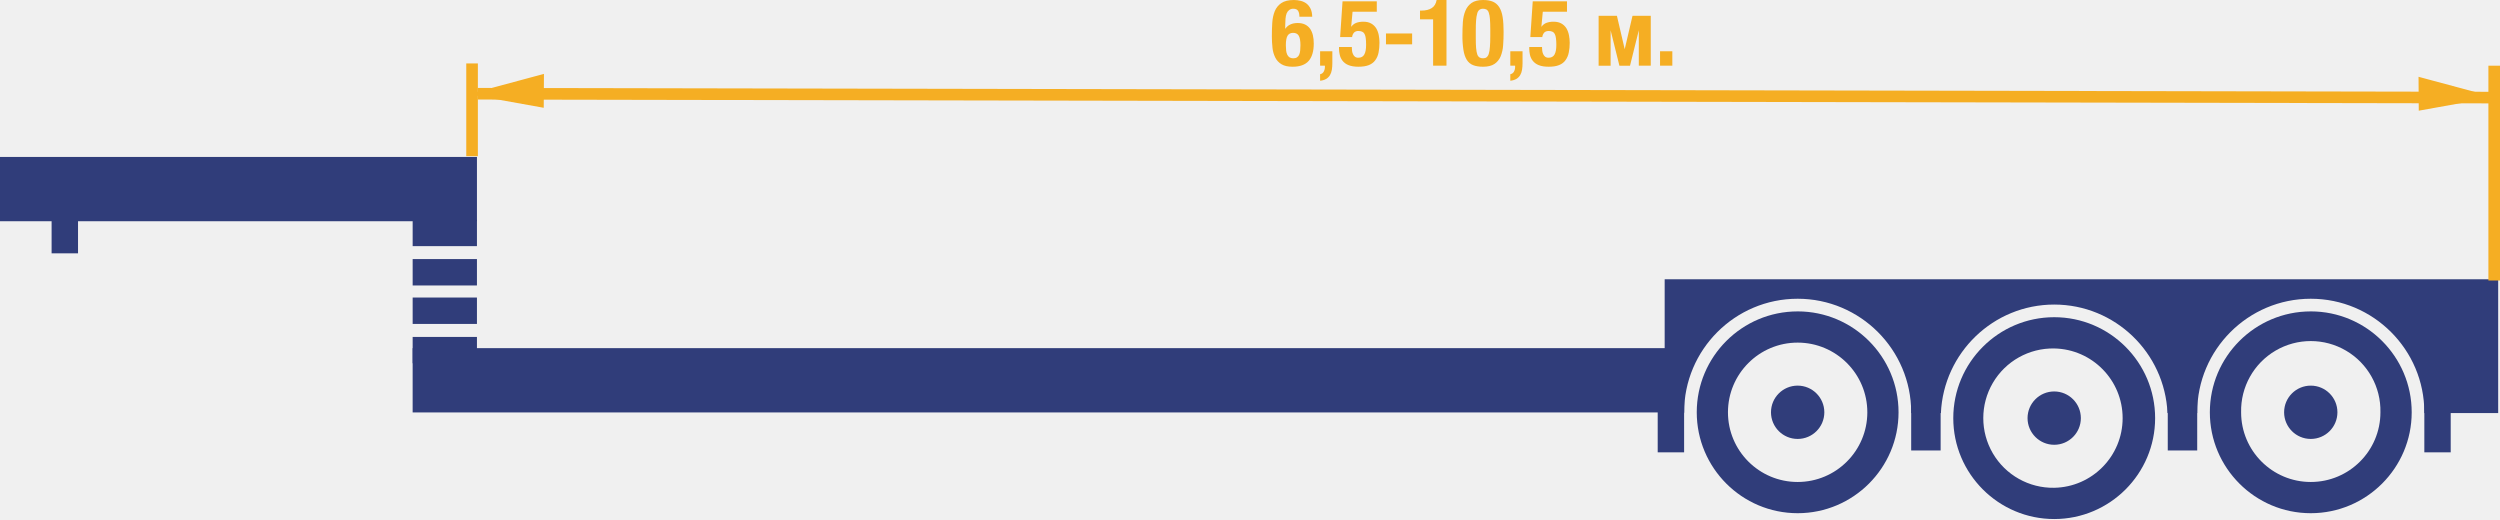
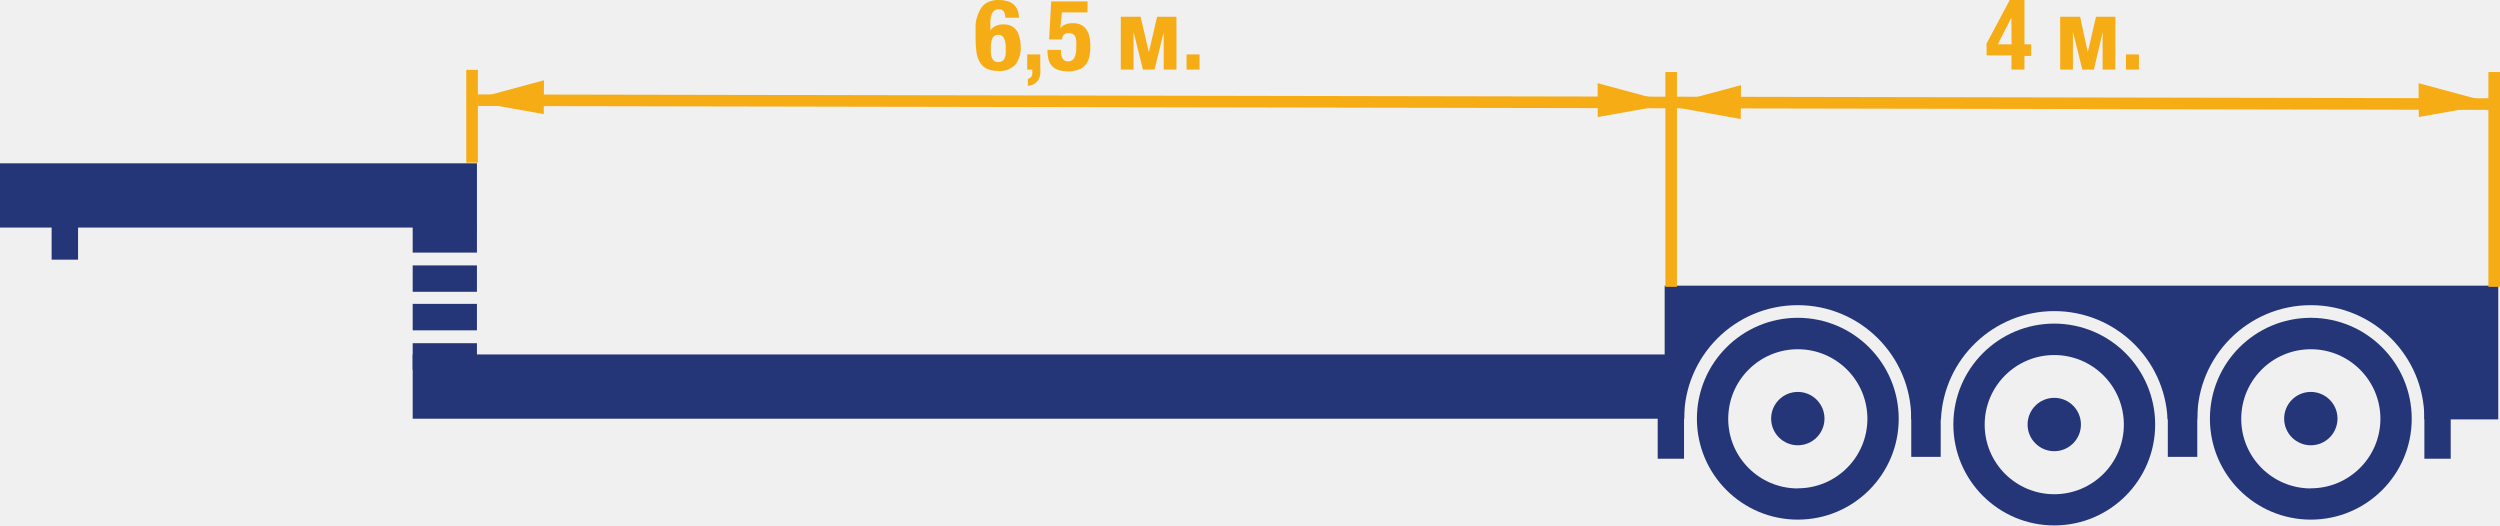
- <svg xmlns="http://www.w3.org/2000/svg" viewBox="0 0 215.543 44.75" height="59.667" width="287.391">
-   <path d="M213.05 24.645c.618 0 1.114.886 1.114 1.5 0 .613-.496 1.5-1.113 1.5h-2.149c-.617 0-1.113-.887-1.113-1.5 0-.614.496-1.5 1.113-1.5zm0 0" fill="#fff" />
-   <path d="M41.121 19.074H0v-5.543h41.121zM145.2 35.559H35.577v-5.543H145.2zm0 0" fill="#303d7a" />
-   <path d="M6.727 21.844H4.449V16.3h2.278zm28.851 3.808h5.543v2.274h-5.543zm0 3.395h5.543v2.273h-5.543zm0-6.711h5.543v2.277h-5.543zm0-3.386h5.543v2.273h-5.543zm107.945 5.128v11.535h1.68c0-.023-.004-.047-.004-.066 0-5.399 4.39-9.79 9.79-9.79 5.398 0 9.788 4.391 9.788 9.79 0 .02 0 .043-.004.066h2.567c.23-5.195 4.52-9.355 9.77-9.355s9.534 4.16 9.765 9.355h2.566c0-.023-.004-.047-.004-.066 0-5.399 4.39-9.79 9.79-9.79 5.398 0 9.792 4.391 9.792 9.79 0 .02-.004.043-.004.066h6.371V24.078zm0 0" fill="#303d7a" />
-   <path d="M199.227 41.555a6.007 6.007 0 0 1-6.004-6.008 6.007 6.007 0 1 1 12.011 0 6.007 6.007 0 0 1-6.007 6.008m0-14.707c-4.797 0-8.7 3.898-8.7 8.699 0 4.797 3.903 8.7 8.7 8.7 4.796 0 8.703-3.903 8.703-8.7 0-4.8-3.903-8.7-8.703-8.7" fill="#303d7a" />
-   <path d="M200.984 35.547c0 .969-.789 1.754-1.757 1.754a1.754 1.754 0 1 1 0-3.508c.968 0 1.757.785 1.757 1.754" fill="#303d7a" />
-   <path d="M199.227 37.844a2.298 2.298 0 1 1 .002-4.596 2.298 2.298 0 0 1-.002 4.596m-22.117 4.211a6.007 6.007 0 1 1 0-12.012 6.007 6.007 0 0 1 0 12.012m0-14.707c-4.801 0-8.704 3.902-8.704 8.703 0 4.797 3.903 8.699 8.703 8.699 4.797 0 8.7-3.902 8.7-8.7 0-4.8-3.903-8.702-8.7-8.702" fill="#303d7a" />
-   <path d="M178.863 36.05a1.757 1.757 0 0 1-3.512 0c0-.972.79-1.753 1.758-1.753.97 0 1.754.781 1.754 1.754" fill="#303d7a" />
-   <path d="M177.11 38.348a2.302 2.302 0 0 1-2.301-2.297c0-1.27 1.03-2.301 2.3-2.301a2.301 2.301 0 0 1 2.297 2.3 2.3 2.3 0 0 1-2.297 2.298m-22.121 3.207a6.01 6.01 0 0 1-6.008-6.008 6.01 6.01 0 0 1 6.008-6.008 6.01 6.01 0 0 1 6.008 6.008 6.01 6.01 0 0 1-6.008 6.008m0-14.707c-4.797 0-8.699 3.898-8.699 8.699 0 4.797 3.902 8.7 8.7 8.7 4.796 0 8.698-3.903 8.698-8.7 0-4.8-3.898-8.7-8.699-8.7" fill="#303d7a" />
-   <path d="M156.742 35.547a1.754 1.754 0 1 1-3.507 0 1.754 1.754 0 0 1 3.507 0" fill="#303d7a" />
-   <path d="M154.988 37.844a2.298 2.298 0 1 1 0-4.597 2.304 2.304 0 0 1 2.301 2.3 2.299 2.299 0 0 1-2.3 2.297M145.2 39h-2.278v-5.543h2.277zm66.093 0h-2.274v-5.543h2.274zm-43.977-.164h-2.539v-5.547h2.54zm22.121 0h-2.539v-5.547h2.54zm0 0" fill="#303d7a" />
-   <path d="M41.2 13.465h-1V5.469h1zm174.343 10.719h-1V5.664h1zm0 0" fill="#f5ae23" />
-   <path d="M215.043 8.914l-173.86-.332v-1l173.86.332zm0 0" fill="#f5ae23" />
-   <path d="M46.879 9.293l-6.504-1.168 6.523-1.754zm161.66.25l6.504-1.168-6.524-1.754zm-97.652-5.188a1.1 1.1 0 0 0 .093.352c.043.102.11.176.192.234a.578.578 0 0 0 .324.086c.137 0 .25-.03.332-.086a.534.534 0 0 0 .188-.234c.043-.102.07-.223.082-.355.015-.141.023-.286.023-.446 0-.383-.05-.66-.145-.824-.097-.164-.257-.25-.48-.25-.23 0-.395.086-.488.25-.098.164-.145.441-.145.824 0 .16.008.309.024.45M111.914.93c-.078-.117-.211-.176-.402-.176a.567.567 0 0 0-.364.11.688.688 0 0 0-.219.296c-.05.13-.082.281-.097.457a6.55 6.55 0 0 0-.024.578v.278h.016a.994.994 0 0 1 .41-.356c.18-.086.399-.133.652-.133.25 0 .465.047.641.133.176.09.316.211.43.367.105.16.187.344.238.559.05.219.074.453.074.71 0 .657-.144 1.153-.433 1.493-.293.336-.758.508-1.399.508-.394 0-.707-.07-.941-.211a1.38 1.38 0 0 1-.54-.57 2.398 2.398 0 0 1-.245-.844 9.128 9.128 0 0 1-.055-1c0-.399.012-.79.035-1.164.024-.375.098-.711.215-1a1.54 1.54 0 0 1 .566-.7c.254-.175.618-.265 1.086-.265.203 0 .399.027.59.074.188.047.356.13.5.238.145.114.258.262.348.446.086.183.133.41.14.683h-1.105c0-.226-.04-.394-.117-.511m2.957 4.527c0 .195-.016.387-.043.563-.031.18-.086.335-.164.464a.978.978 0 0 1-.324.32 1.294 1.294 0 0 1-.524.157v-.563a.419.419 0 0 0 .309-.218.823.823 0 0 0 .105-.41v-.106h-.414V4.418h1.055zm1.742-4.445l-.117 1.285h.016a.893.893 0 0 1 .414-.324c.172-.067.379-.102.625-.102.273 0 .496.055.675.16.18.102.32.239.426.41.102.172.176.364.219.582.043.215.063.434.063.66 0 .313-.028.598-.079.852a1.64 1.64 0 0 1-.285.66c-.136.188-.32.325-.554.418-.235.094-.536.14-.899.14-.355 0-.644-.05-.867-.144a1.225 1.225 0 0 1-.508-.379 1.322 1.322 0 0 1-.234-.511 2.292 2.292 0 0 1-.063-.52v-.148h1.106c0 .093.004.195.015.304a.954.954 0 0 0 .078.297c.04.094.094.172.172.235a.46.46 0 0 0 .293.09c.242 0 .414-.09.516-.278.105-.18.156-.457.156-.828 0-.23-.008-.426-.031-.582a1.027 1.027 0 0 0-.106-.367.424.424 0 0 0-.207-.192.756.756 0 0 0-.32-.058.498.498 0 0 0-.379.14.692.692 0 0 0-.164.383h-1.031l.207-3.082h2.953v.899zm5.137 2.812h-2.254v-.941h2.254zm1.809-2.16h-1.13v-.75h.106c.383 0 .688-.074.906-.219.223-.14.364-.375.422-.695h.848v5.664h-1.152zm3.707 2.484c.02.227.054.407.101.54a.496.496 0 0 0 .192.265c.078.047.18.074.304.074.13 0 .23-.03.313-.093a.629.629 0 0 0 .187-.313c.043-.144.078-.344.094-.586.02-.246.031-.55.031-.914v-.617c0-.356-.012-.648-.031-.875a2.019 2.019 0 0 0-.098-.535.507.507 0 0 0-.191-.27.606.606 0 0 0-.305-.07.511.511 0 0 0-.312.09.578.578 0 0 0-.188.312 2.75 2.75 0 0 0-.098.59c-.02.246-.027.547-.027.91v.617c0 .356.008.649.027.875m-1.14-2.261c.027-.36.101-.68.219-.961a1.51 1.51 0 0 1 .53-.672c.24-.168.567-.254.99-.254.343 0 .632.05.858.148.227.102.407.258.543.477.137.219.235.504.29.852.054.351.081.777.081 1.277 0 .394-.011.773-.039 1.133a3.1 3.1 0 0 1-.214.968c-.118.278-.297.5-.532.657-.238.16-.566.242-.988.242-.344 0-.629-.047-.855-.137a1.12 1.12 0 0 1-.551-.465c-.133-.218-.23-.5-.285-.851a7.855 7.855 0 0 1-.086-1.274c0-.398.015-.773.039-1.14m5.145 3.57c0 .195-.016.387-.044.563-.03.18-.085.335-.164.464a.978.978 0 0 1-.324.32 1.294 1.294 0 0 1-.523.157v-.563a.433.433 0 0 0 .312-.218.82.82 0 0 0 .102-.41v-.106h-.414V4.418h1.054zm1.746-4.445l-.122 1.285h.016a.913.913 0 0 1 .414-.324 1.73 1.73 0 0 1 .625-.102c.274 0 .496.055.676.16.18.102.32.239.426.41.101.172.175.364.218.582.043.215.067.434.067.66 0 .313-.027.598-.082.852a1.64 1.64 0 0 1-.285.66c-.133.188-.32.325-.555.418-.234.094-.531.14-.895.14-.359 0-.648-.05-.87-.144a1.225 1.225 0 0 1-.508-.379 1.322 1.322 0 0 1-.235-.511 2.518 2.518 0 0 1-.058-.52v-.148h1.101c0 .093.008.195.016.304.011.106.039.204.078.297a.616.616 0 0 0 .172.235c.074.058.172.09.297.09.238 0 .41-.09.515-.278.102-.18.156-.457.156-.828 0-.23-.011-.426-.035-.582a1.027 1.027 0 0 0-.105-.367.417.417 0 0 0-.203-.192.781.781 0 0 0-.32-.058c-.169 0-.294.047-.383.14a.692.692 0 0 0-.165.383h-1.03l.206-3.082h2.953v.899zm4.812.351h1.578l.672 2.88.672-2.88h1.574v4.301h-1.031V2.61l-.758 3.055h-.914l-.758-3.055v3.055h-1.035zm6.356 4.301h-1.059V4.418h1.059zm0 0" fill="#f5ae23" />
+ <svg xmlns="http://www.w3.org/2000/svg" viewBox="0 0 215.54 45.3">
+   <defs>
+     <style>.cls-1{fill:#fff}.cls-2{fill:#253678}.cls-3{fill:#f6ad15}</style>
+   </defs>
+   <g id="Слой_2" data-name="Слой 2">
+     <g id="Слой_1-2" data-name="Слой 1">
+       <path class="cls-1" d="M213.05 25.19c.62 0 1.11.88 1.11 1.5 0 .61-.5 1.5-1.11 1.5h-2.15c-.62 0-1.11-.89-1.11-1.5 0-.62.5-1.5 1.11-1.5z" />
+       <path class="cls-2" d="M0 14.08h41.12v5.54H0zm35.58 16.48H145.2v5.54H35.58z" />
+       <path class="cls-2" d="M4.45 16.85h2.28v5.54H4.45zm31.13 9.35h5.54v2.28h-5.54zm0 3.39h5.54v2.28h-5.54zm0-6.71h5.54v2.28h-5.54zm0-3.38h5.54v2.28h-5.54zm107.94 5.13v11.53h1.68v-.06a9.79 9.79 0 0 1 19.58 0v.06h2.56a9.78 9.78 0 0 1 19.54 0h2.56v-.06a9.79 9.79 0 0 1 19.58 0v.06h6.37V24.63z" />
+       <path class="cls-2" d="M199.23 27.4a8.7 8.7 0 1 0 8.7 8.7 8.71 8.71 0 0 0-8.7-8.7zm0 14.71a6 6 0 1 1 6-6 6 6 0 0 1-6 5.99z" />
+       <circle class="cls-2" cx="199.23" cy="36.1" r="1.75" />
+       <path class="cls-2" d="M199.23 38.39a2.3 2.3 0 1 1 2.3-2.3 2.3 2.3 0 0 1-2.3 2.3zM177.11 27.9a8.7 8.7 0 1 0 8.7 8.7 8.71 8.71 0 0 0-8.7-8.7zm0 14.71a6 6 0 1 1 6-6 6 6 0 0 1-6 6z" />
+       <circle class="cls-2" cx="177.11" cy="36.6" r="1.75" />
+       <path class="cls-2" d="M177.11 38.9a2.3 2.3 0 1 1 2.3-2.3 2.3 2.3 0 0 1-2.3 2.3zM155 27.4a8.7 8.7 0 1 0 8.7 8.7 8.71 8.71 0 0 0-8.7-8.7zm0 14.71a6 6 0 1 1 6-6 6 6 0 0 1-6 5.99z" />
+       <circle class="cls-2" cx="154.99" cy="36.1" r="1.75" />
+       <path class="cls-2" d="M155 38.39a2.3 2.3 0 1 1 2.3-2.3 2.3 2.3 0 0 1-2.3 2.3zm-12.08-4.38h2.27v5.54h-2.27zm66.1 0h2.27v5.54h-2.27zm-44.24-.17h2.54v5.55h-2.54zm22.12 0h2.54v5.55h-2.54z" />
+       <path class="cls-3" d="M40.2 6.02h1v8h-1zm174.34.19h1v18.52h-1zm-70.96 0h1v18.52h-1z" />
+       <path class="cls-3" transform="rotate(-89.89 128.117 8.8)" d="M127.61-78.13h1V95.73h-1z" />
+       <path class="cls-3" d="M46.88 9.84l-6.5-1.16 6.52-1.76-.02 2.92zm161.66.25l6.5-1.16-6.52-1.76.02 2.92zm-58.46.17l-6.5-1.17 6.52-1.75-.02 2.92z" />
+       <path class="cls-3" d="M137.75 10.09l6.51-1.16-6.52-1.76.01 2.92zM86.67 1.53a1 1 0 0 0-.12-.53.47.47 0 0 0-.43-.2.61.61 0 0 0-.39.11.73.73 0 0 0-.23.32 1.76 1.76 0 0 0-.11.48v.91a1.07 1.07 0 0 1 .44-.38 1.57 1.57 0 0 1 .69-.14 1.52 1.52 0 0 1 .68.14 1.19 1.19 0 0 1 .45.39 1.71 1.71 0 0 1 .25.59A3.31 3.31 0 0 1 88 4a2.37 2.37 0 0 1-.46 1.58 1.86 1.86 0 0 1-1.54.53 2 2 0 0 1-1-.22 1.48 1.48 0 0 1-.57-.61 2.6 2.6 0 0 1-.26-.9 9.09 9.09 0 0 1-.06-1.06V2.08A3.33 3.33 0 0 1 84.42 1 1.65 1.65 0 0 1 85 .28 2 2 0 0 1 86.17 0a2.55 2.55 0 0 1 .63.08 1.43 1.43 0 0 1 .53.25 1.3 1.3 0 0 1 .37.47 1.76 1.76 0 0 1 .15.73zm-1.24 2.62a4.16 4.16 0 0 0 0 .48 1.26 1.26 0 0 0 .1.38.6.6 0 0 0 .2.25.61.61 0 0 0 .34.09.63.63 0 0 0 .35-.09.56.56 0 0 0 .2-.25 1.3 1.3 0 0 0 .09-.38v-.47a1.85 1.85 0 0 0-.15-.87.54.54 0 0 0-.46-.29.55.55 0 0 0-.52.26 1.84 1.84 0 0 0-.15.89zm4.26.54V5.8a3.68 3.68 0 0 1 0 .6 1.36 1.36 0 0 1-.17.49 1 1 0 0 1-.34.34 1.31 1.31 0 0 1-.56.17v-.6a.47.47 0 0 0 .33-.24.87.87 0 0 0 .05-.43V6h-.44V4.69zm4.07-3.62h-2.21l-.13 1.37a1 1 0 0 1 .44-.34 1.84 1.84 0 0 1 .68-.1 1.4 1.4 0 0 1 .72.17 1.25 1.25 0 0 1 .45.44 1.88 1.88 0 0 1 .23.62 3.62 3.62 0 0 1 .07.7 4.47 4.47 0 0 1-.08.91 1.77 1.77 0 0 1-.3.7A1.32 1.32 0 0 1 93 6a2.59 2.59 0 0 1-1 .15 2.35 2.35 0 0 1-.84-.15 1.29 1.29 0 0 1-.54-.4 1.39 1.39 0 0 1-.25-.6 2.6 2.6 0 0 1-.06-.55V4.3h1.17v.32a1.06 1.06 0 0 0 .08.32.63.63 0 0 0 .18.25.48.48 0 0 0 .31.1.58.58 0 0 0 .57-.29 1.83 1.83 0 0 0 .17-.88 4.62 4.62 0 0 0 0-.62 1.11 1.11 0 0 0-.11-.39.46.46 0 0 0-.22-.2.84.84 0 0 0-.34-.06.53.53 0 0 0-.4.15.71.71 0 0 0-.17.4h-1.1l.18-3.28h3.14zm4.58.37l.71 3.06.71-3.06h1.67V6h-1.1V2.77L99.54 6h-1l-.81-3.25V6h-1.1V1.44zm5.08 3.25V6h-1.12V4.69zm67.85-.93l2-3.76h1.27v3.82h.58v1h-.58V6h-1.12V4.77h-2.14zm2.14-2.23l-1.17 2.29h1.19zm5.93-.09L180 4.5l.71-3.06h1.67V6h-1.1V2.77L180.53 6h-1l-.81-3.25V6h-1.1V1.44zm5.07 3.25V6h-1.12V4.69z" />
+     </g>
+   </g>
</svg>
